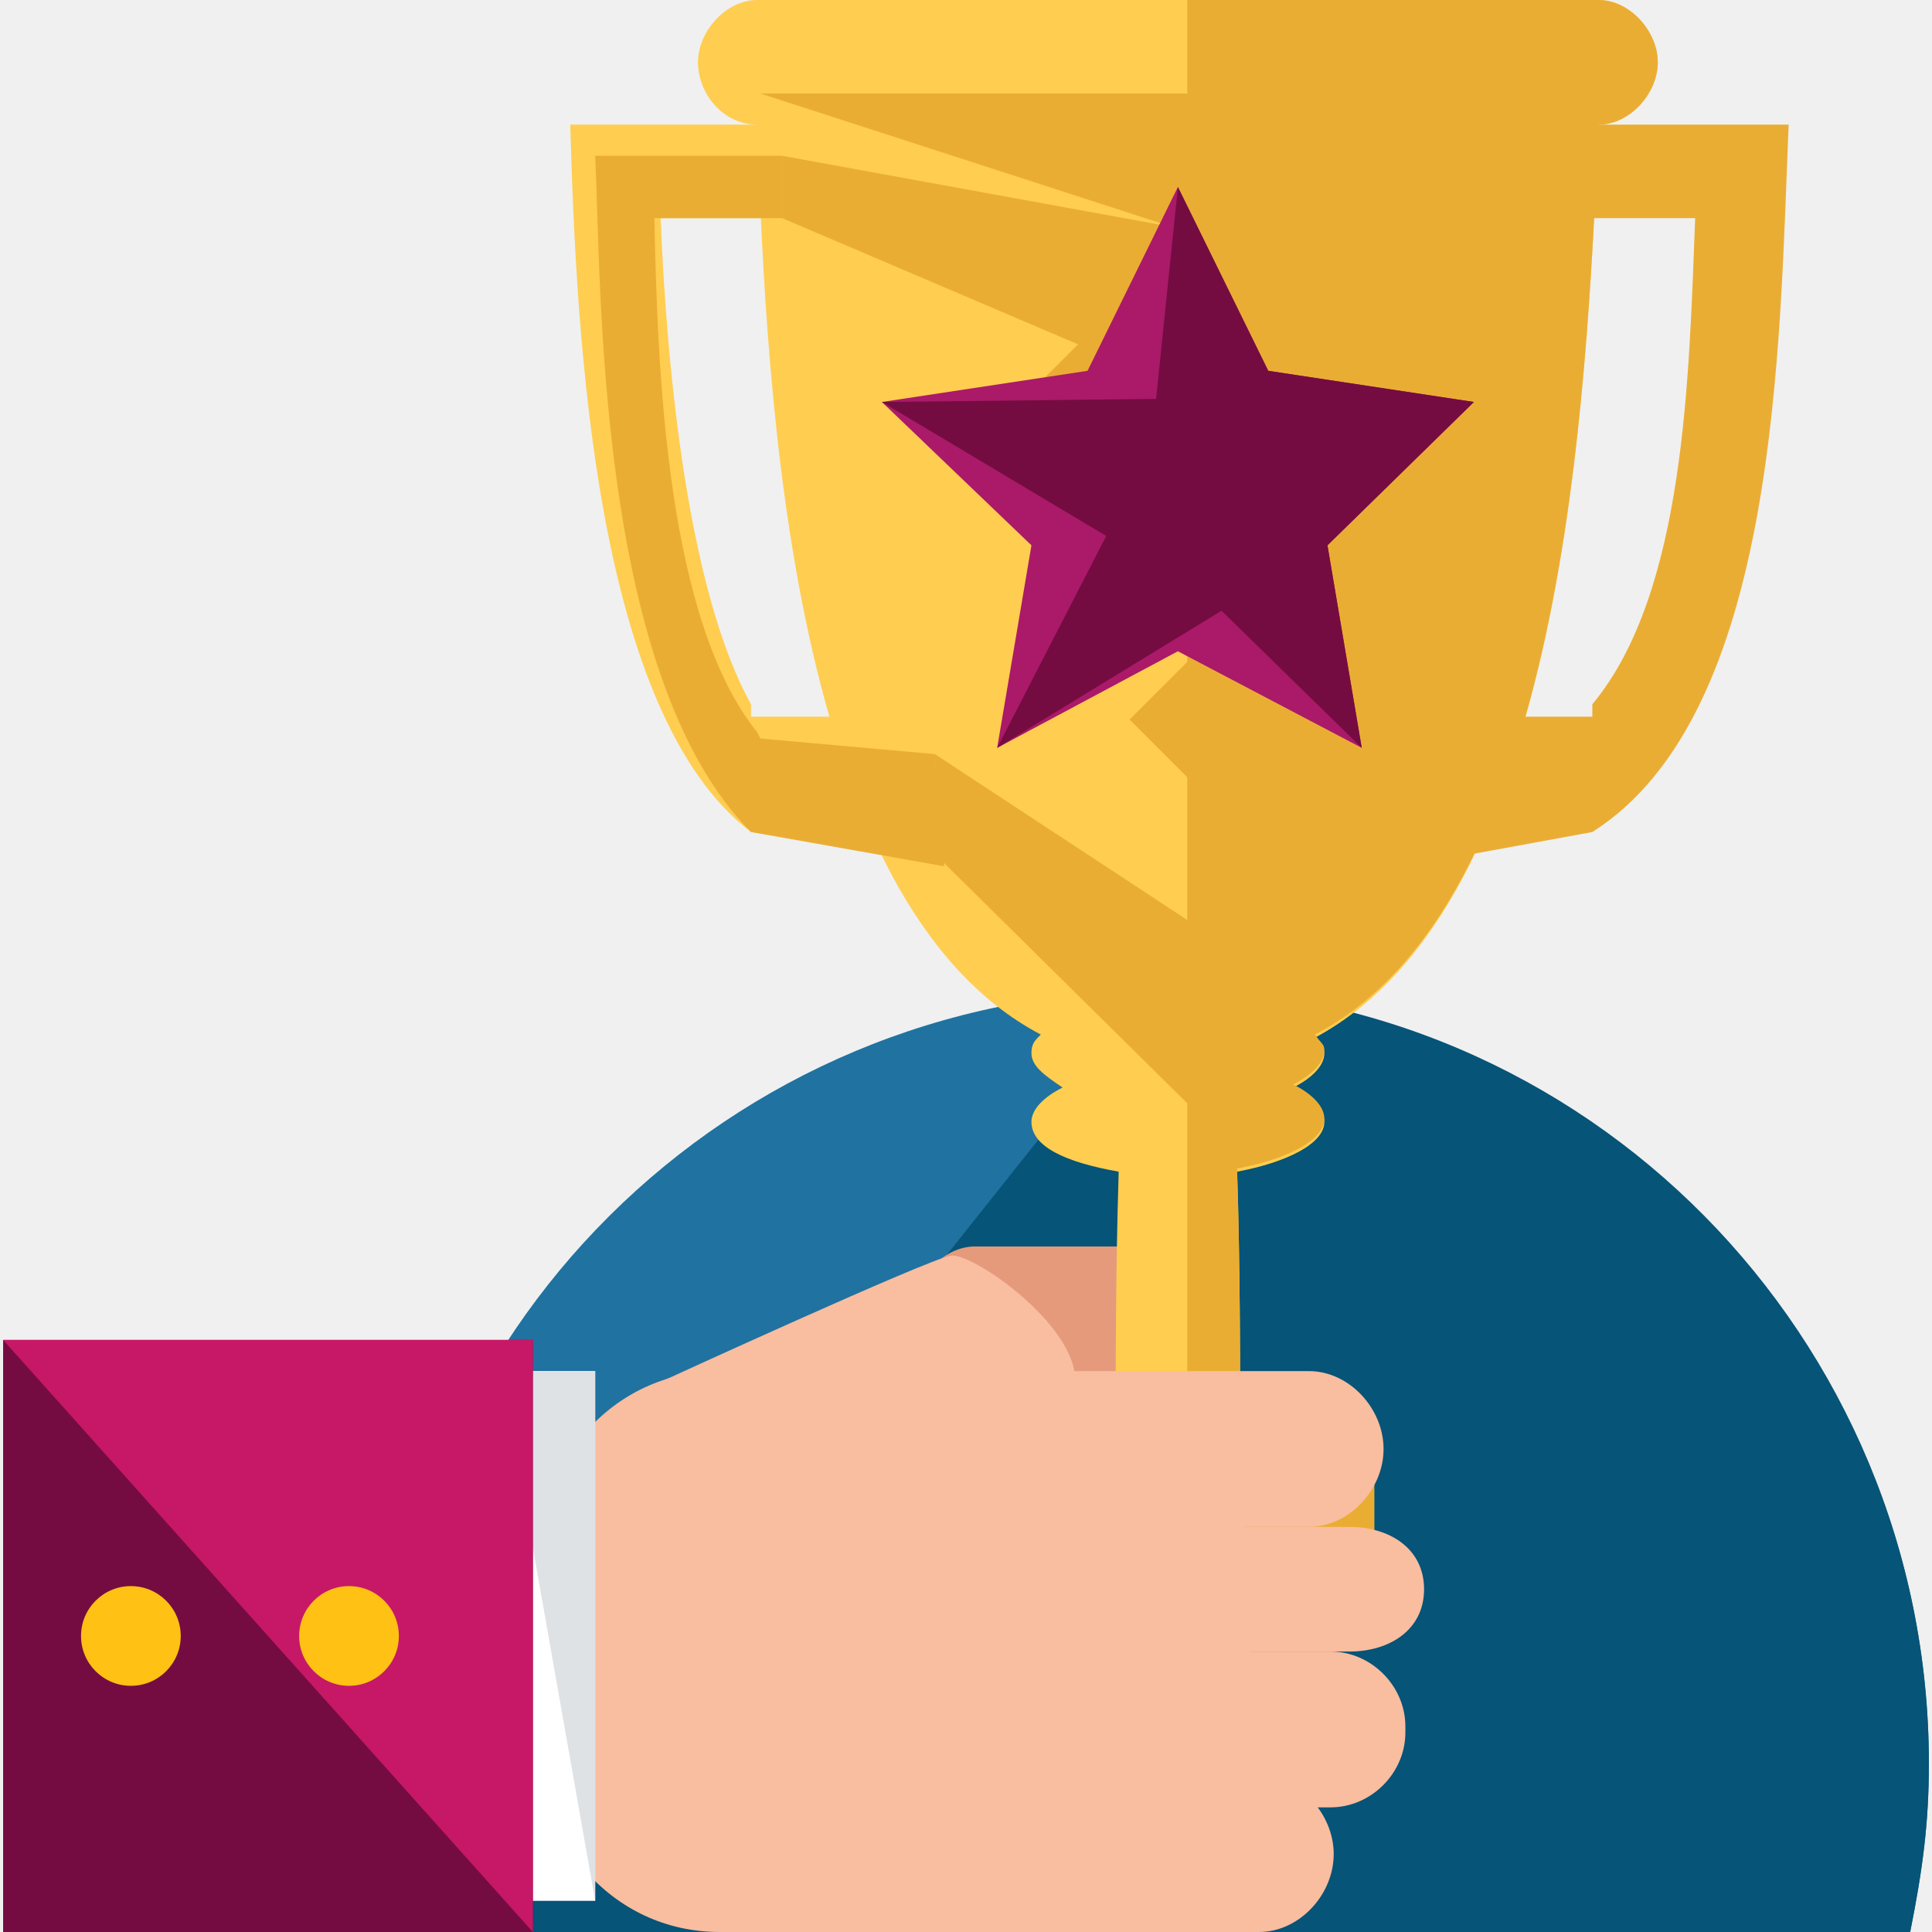
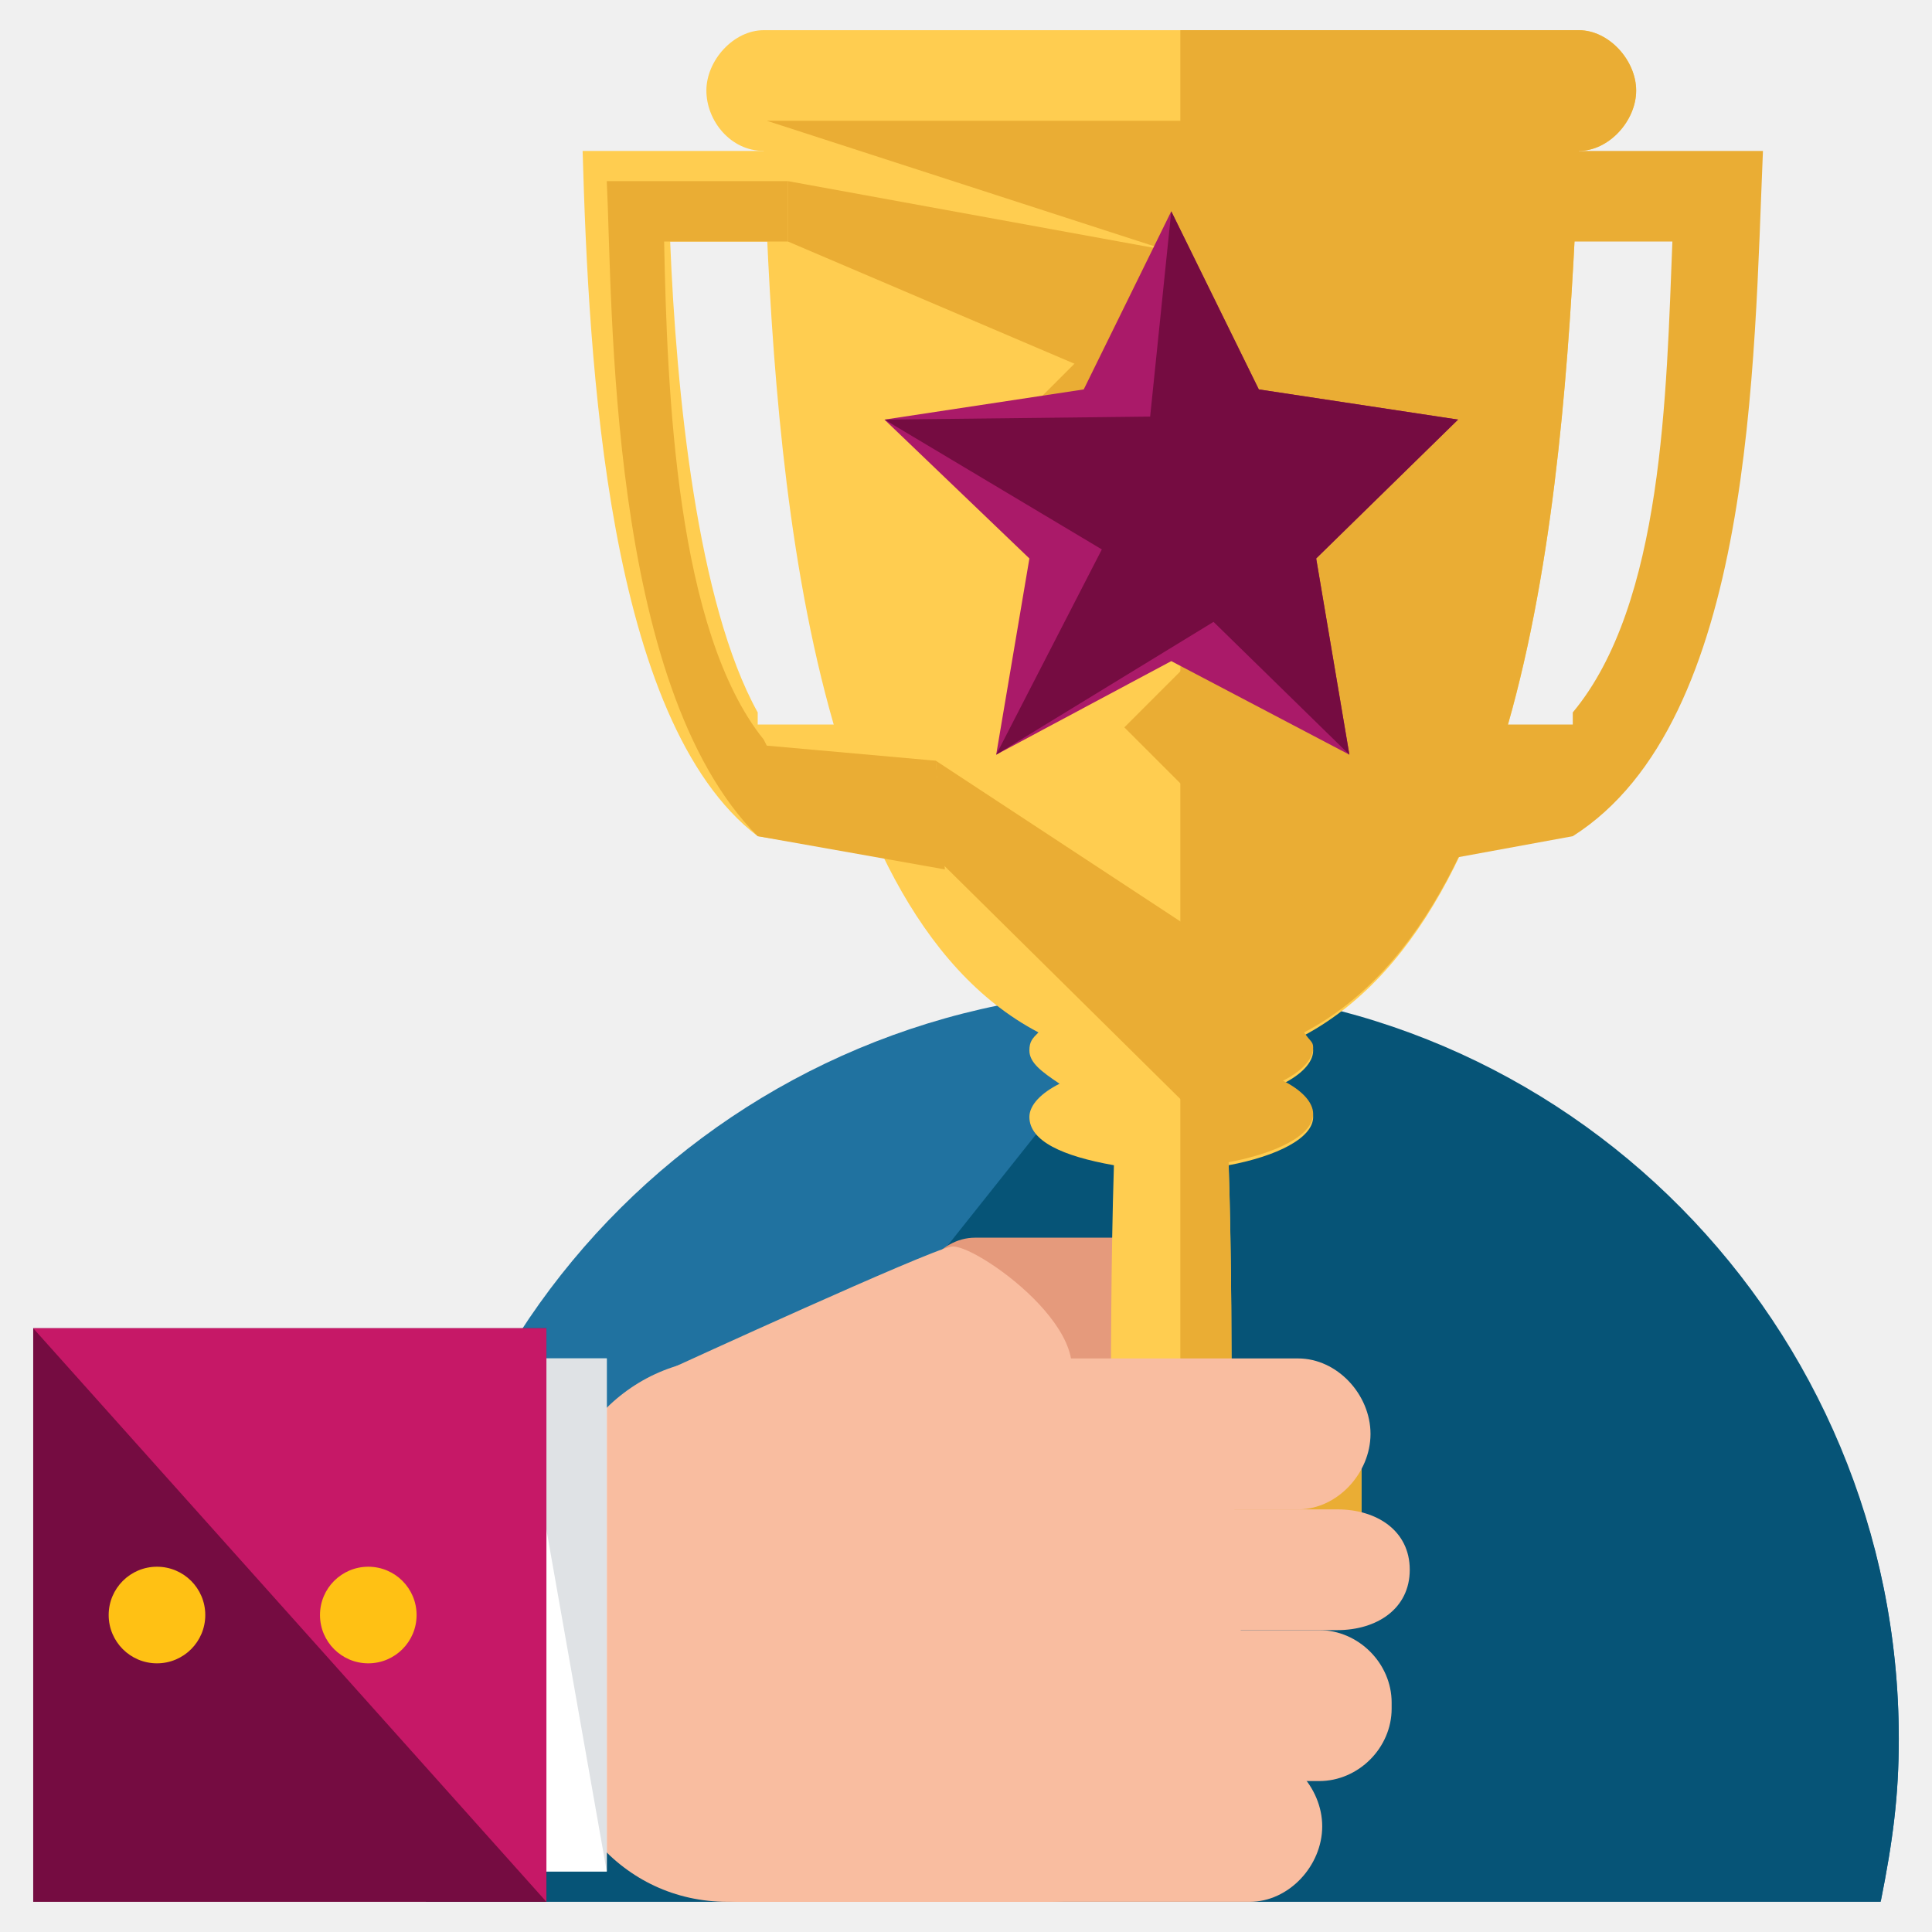
- <svg xmlns="http://www.w3.org/2000/svg" version="1.1" id="Layer_1" x="0px" y="0px" viewBox="0 0 496 496" style="enable-background:new 0 0 496 496;" xml:space="preserve">
-   <path style="fill:#2072A0;" d="M490.4,496c3.2-16,4.8-28,4.8-43.2c0-109.6-88.8-198.4-198.4-198.4S98.4,342.4,98.4,452  c0,15.2,1.6,27.2,4.8,43.2h387.2V496z" />
-   <path style="fill:#065477;" d="M104.8,496h385.6c3.2-16,4.8-28,4.8-43.2c0-109.6-88-199.2-197.6-199.2" />
-   <path style="fill:#E59A7C;" d="M316.8,344c0,13.6-5.6,24-15.2,24h-51.2c-9.6,0-17.6-10.4-17.6-24l0,0c0-13.6,8-24,17.6-24h51.2  C311.2,320,316.8,330.4,316.8,344L316.8,344z" />
+ <svg xmlns="http://www.w3.org/2000/svg" version="1.1" id="Layer_1" x="0px" y="0px" viewBox="0 0 512 512" style="enable-background:new 0 0 512 512;" xml:space="preserve">
+   <style type="text/css">
+ 	.st0{fill:#2072A0;}
+ 	.st1{fill:#065477;}
+ 	.st2{fill:#E59A7C;}
+ 	.st3{fill:#FFCD50;}
+ 	.st4{fill:#EAAD34;}
+ 	.st5{fill:#AA1A69;}
+ 	.st6{fill:#750C41;}
+ 	.st7{fill:#F9BDA0;}
+ 	.st8{fill:#FFFFFF;}
+ 	.st9{fill:#DFE2E5;}
+ 	.st10{fill:#C61867;}
+ 	.st11{fill:#FFC114;}
+ </style>
+   <path class="st0" d="M498.4,504c3.2-16,4.8-28,4.8-43.2c0-109.6-88.8-198.4-198.4-198.4s-198.4,88-198.4,197.6  c0,15.2,1.6,27.2,4.8,43.2h387.2L498.4,504L498.4,504z" />
+   <path class="st1" d="M112.8,504h385.6c3.2-16,4.8-28,4.8-43.2c0-109.6-88-199.2-197.6-199.2" />
+   <path class="st2" d="M324.8,352c0,13.6-5.6,24-15.2,24h-51.2c-9.6,0-17.6-10.4-17.6-24l0,0c0-13.6,8-24,17.6-24h51.2  C319.2,328,324.8,338.4,324.8,352L324.8,352z" />
  <g>
-     <path style="fill:#FFCD50;" d="M410.4,0h-216c-8,0-15.2,8-15.2,16s6.4,16,15.2,16l0,0c2.4,72,8.8,200,72.8,233.6   c-1.6,1.6-2.4,2.4-2.4,4.8c0,3.2,3.2,5.6,8,8.8c-4.8,2.4-8,5.6-8,8.8c0,6.4,8.8,10.4,22.4,12.8c-0.8,25.6-0.8,52-0.8,76h-29.6v24   h96v-24h-34.4c0-24,0-51.2-0.8-76c12.8-2.4,22.4-7.2,22.4-12.8c0-3.2-3.2-6.4-8-8.8c4.8-2.4,8-5.6,8-8.8c0-1.6-0.8-1.6-2.4-4   C401.6,232,407.2,104,410.4,32l0,0c8,0,15.2-8,15.2-16S418.4,0,410.4,0z" />
-     <path style="fill:#FFCD50;" d="M248.8,184h-56v-3.2C176.8,152,171.2,96,169.6,56h39.2V32h-62.4c1.6,56,6.4,151.2,46.4,181.6l0,0   l0,0l0,0l0,0l56,8.8V184z" />
+     <path class="st3" d="M418.4,8h-216c-8,0-15.2,8-15.2,16s6.4,16,15.2,16l0,0c2.4,72,8.8,200,72.8,233.6c-1.6,1.6-2.4,2.4-2.4,4.8   c0,3.2,3.2,5.6,8,8.8c-4.8,2.4-8,5.6-8,8.8c0,6.4,8.8,10.4,22.4,12.8c-0.8,25.6-0.8,52-0.8,76h-29.6v24h96v-24h-34.4   c0-24,0-51.2-0.8-76c12.8-2.4,22.4-7.2,22.4-12.8c0-3.2-3.2-6.4-8-8.8c4.8-2.4,8-5.6,8-8.8c0-1.6-0.8-1.6-2.4-4   C409.6,240,415.2,112,418.4,40l0,0c8,0,15.2-8,15.2-16S426.4,8,418.4,8z" />
+     <path class="st3" d="M256.8,192h-56v-3.2C184.8,160,179.2,104,177.6,64h39.2V40h-62.4c1.6,56,6.4,151.2,46.4,181.6l0,0l0,0l0,0l0,0   l56,8.8V192L256.8,192z" />
  </g>
  <g>
-     <path style="fill:#EAAD34;" d="M360.8,184h48v-3.2C432.8,152,433.6,96,435.2,56h-34.4V32h58.4c-2.4,56-2.4,151.2-50.4,181.6l0,0   l0,0l0,0l0,0l-48,8.8V184z" />
-     <path style="fill:#EAAD34;" d="M240,193.6l-44.8-4l-0.8-1.6c-23.2-28.8-25.6-92-26.4-132h32.8V40h-48c1.6,32,0,133.6,40,173.6l0,0   l0,0l0,0l0,0l49.6,8.8L240,193.6z" />
-     <path style="fill:#EAAD34;" d="M410.4,0H304.8v400h48v-24h-34.4c0-24,0-51.2-0.8-76c12.8-2.4,22.4-7.2,22.4-12.8   c0-3.2-3.2-6.4-8-8.8c4.8-2.4,8-5.6,8-8.8c0-1.6-0.8-1.6-2.4-4C401.6,232,407.2,104,410.4,32l0,0c8,0,15.2-8,15.2-16   S418.4,0,410.4,0z" />
-     <polygon style="fill:#EAAD34;" points="408.8,61.6 308.8,60.8 195.2,24 408.8,24  " />
-     <polygon style="fill:#EAAD34;" points="308.8,287.2 241.6,220.8 240,193.6 324,248.8  " />
-     <polygon style="fill:#EAAD34;" points="315.2,104.8 200.8,56 200.8,40 328,63.2  " />
-     <rect x="267.252" y="96.052" transform="matrix(-0.7071 -0.7072 0.7072 -0.7071 437.8675 407.0939)" style="fill:#EAAD34;" width="72.004" height="33.602" />
-     <rect x="291.339" y="181.507" transform="matrix(-0.7072 -0.707 0.707 -0.7072 418.6308 569.9816)" style="fill:#EAAD34;" width="71.999" height="33.6" />
+     <path class="st4" d="M368.8,192h48v-3.2c24-28.8,24.8-84.8,26.4-124.8h-34.4V40h58.4c-2.4,56-2.4,151.2-50.4,181.6l0,0l0,0l0,0l0,0   l-48,8.8L368.8,192L368.8,192z" />
+     <path class="st4" d="M248,201.6l-44.8-4l-0.8-1.6c-23.2-28.8-25.6-92-26.4-132h32.8V48h-48c1.6,32,0,133.6,40,173.6l0,0l0,0l0,0   l0,0l49.6,8.8L248,201.6z" />
+     <path class="st4" d="M418.4,8H312.8v400h48v-24h-34.4c0-24,0-51.2-0.8-76c12.8-2.4,22.4-7.2,22.4-12.8c0-3.2-3.2-6.4-8-8.8   c4.8-2.4,8-5.6,8-8.8c0-1.6-0.8-1.6-2.4-4C409.6,240,415.2,112,418.4,40l0,0c8,0,15.2-8,15.2-16S426.4,8,418.4,8z" />
+     <polygon class="st4" points="416.8,69.6 316.8,68.8 203.2,32 416.8,32  " />
+     <polygon class="st4" points="316.8,295.2 249.6,228.8 248,201.6 332,256.8  " />
+     <polygon class="st4" points="323.2,112.8 208.8,64 208.8,48 336,71.2  " />
+     <rect x="294.4" y="84.8" transform="matrix(0.7072 -0.7071 0.7071 0.7072 5.7096 255.4543)" class="st4" width="33.6" height="72" />
+     <rect x="318.5" y="170.3" transform="matrix(0.707 -0.7072 0.7072 0.707 -47.6519 297.6024)" class="st4" width="33.6" height="72" />
  </g>
-   <polygon style="fill:#AA1A69;" points="302.4,48 325.6,95.2 378.4,103.2 340.8,140 349.6,192 302.4,167.2 256,192 264.8,140   226.4,103.2 279.2,95.2 " />
-   <polygon style="fill:#750C41;" points="302.4,48 325.6,95.2 378.4,103.2 340.8,140 349.6,192 313.6,156.8 256,192 284,137.6   226.4,103.2 296.8,102.4 " />
+   <polygon class="st5" points="310.4,56 333.6,103.2 386.4,111.2 348.8,148 357.6,200 310.4,175.2 264,200 272.8,148 234.4,111.2   287.2,103.2 " />
+   <polygon class="st6" points="310.4,56 333.6,103.2 386.4,111.2 348.8,148 357.6,200 321.6,164.8 264,200 292,145.6 234.4,111.2   304.8,110.4 " />
  <g>
-     <path style="fill:#F9BDA0;" d="M184.8,496c-28,0-48-24-48-53.6v-36.8c0-29.6,20-53.6,48-53.6h84.8c28,0,51.2,24,51.2,53.6v36.8   c0,29.6-23.2,53.6-51.2,53.6H184.8z" />
-     <path style="fill:#F9BDA0;" d="M188,496c-10.4,0-19.2-9.6-19.2-20l0,0c0-10.4,8.8-20,19.2-20h135.2c10.4,0,19.2,9.6,19.2,20l0,0   c0,10.4-8.8,20-19.2,20H188z" />
-     <path style="fill:#F9BDA0;" d="M190.4,424c-10.4,0-19.2-5.6-19.2-16l0,0c0-10.4,8.8-16,19.2-16h156c10.4,0,19.2,5.6,19.2,16l0,0   c0,10.4-8.8,16-19.2,16H190.4z" />
-     <path style="fill:#F9BDA0;" d="M360.8,444.8c0,10.4-8.8,19.2-19.2,19.2H188c-10.4,0-19.2-8.8-19.2-19.2v-1.6   c0-10.4,8.8-19.2,19.2-19.2h153.6c10.4,0,19.2,8.8,19.2,19.2V444.8z" />
-     <path style="fill:#F9BDA0;" d="M180,392c-11.2,0-19.2-9.6-19.2-20l0,0c0-10.4,8.8-20,19.2-20h156c10.4,0,19.2,9.6,19.2,20l0,0   c0,10.4-8.8,20-19.2,20H180z" />
-     <path style="fill:#F9BDA0;" d="M170.4,354.4c0,0,68-31.2,73.6-32c5.6-1.6,43.2,24.8,28.8,40c-14.4,15.2-56,10.4-56,10.4   L170.4,354.4z" />
+     <path class="st7" d="M192.8,504c-28,0-48-24-48-53.6v-36.8c0-29.6,20-53.6,48-53.6h84.8c28,0,51.2,24,51.2,53.6v36.8   c0,29.6-23.2,53.6-51.2,53.6H192.8z" />
+     <path class="st7" d="M196,504c-10.4,0-19.2-9.6-19.2-20l0,0c0-10.4,8.8-20,19.2-20h135.2c10.4,0,19.2,9.6,19.2,20l0,0   c0,10.4-8.8,20-19.2,20H196z" />
+     <path class="st7" d="M198.4,432c-10.4,0-19.2-5.6-19.2-16l0,0c0-10.4,8.8-16,19.2-16h156c10.4,0,19.2,5.6,19.2,16l0,0   c0,10.4-8.8,16-19.2,16H198.4z" />
+     <path class="st7" d="M368.8,452.8c0,10.4-8.8,19.2-19.2,19.2H196c-10.4,0-19.2-8.8-19.2-19.2v-1.6c0-10.4,8.8-19.2,19.2-19.2h153.6   c10.4,0,19.2,8.8,19.2,19.2L368.8,452.8L368.8,452.8z" />
+     <path class="st7" d="M188,400c-11.2,0-19.2-9.6-19.2-20l0,0c0-10.4,8.8-20,19.2-20h156c10.4,0,19.2,9.6,19.2,20l0,0   c0,10.4-8.8,20-19.2,20H188z" />
+     <path class="st7" d="M178.4,362.4c0,0,68-31.2,73.6-32c5.6-1.6,43.2,24.8,28.8,40c-14.4,15.2-56,10.4-56,10.4L178.4,362.4z" />
  </g>
-   <rect x="128.8" y="352" style="fill:#FFFFFF;" width="24" height="136" />
-   <polyline style="fill:#DFE2E5;" points="128.8,352 152.8,352 152.8,488 " />
-   <rect x="0.8" y="344" style="fill:#750C41;" width="136" height="152" />
-   <polyline style="fill:#C61867;" points="0.8,344 136.8,344 136.8,496 " />
+   <rect x="136.8" y="360" class="st8" width="24" height="136" />
+   <polyline class="st9" points="136.8,360 160.8,360 160.8,496 " />
+   <rect x="8.8" y="352" class="st6" width="136" height="152" />
+   <polyline class="st10" points="8.8,352 144.8,352 144.8,504 " />
  <g>
-     <circle style="fill:#FFC114;" cx="89.6" cy="420" r="12.8" />
-     <circle style="fill:#FFC114;" cx="33.6" cy="420" r="12.8" />
+     <circle class="st11" cx="97.6" cy="428" r="12.8" />
+     <circle class="st11" cx="41.6" cy="428" r="12.8" />
  </g>
-   <g>
- </g>
-   <g>
- </g>
-   <g>
- </g>
-   <g>
- </g>
-   <g>
- </g>
-   <g>
- </g>
-   <g>
- </g>
-   <g>
- </g>
-   <g>
- </g>
-   <g>
- </g>
-   <g>
- </g>
-   <g>
- </g>
-   <g>
- </g>
-   <g>
- </g>
-   <g>
- </g>
</svg>
